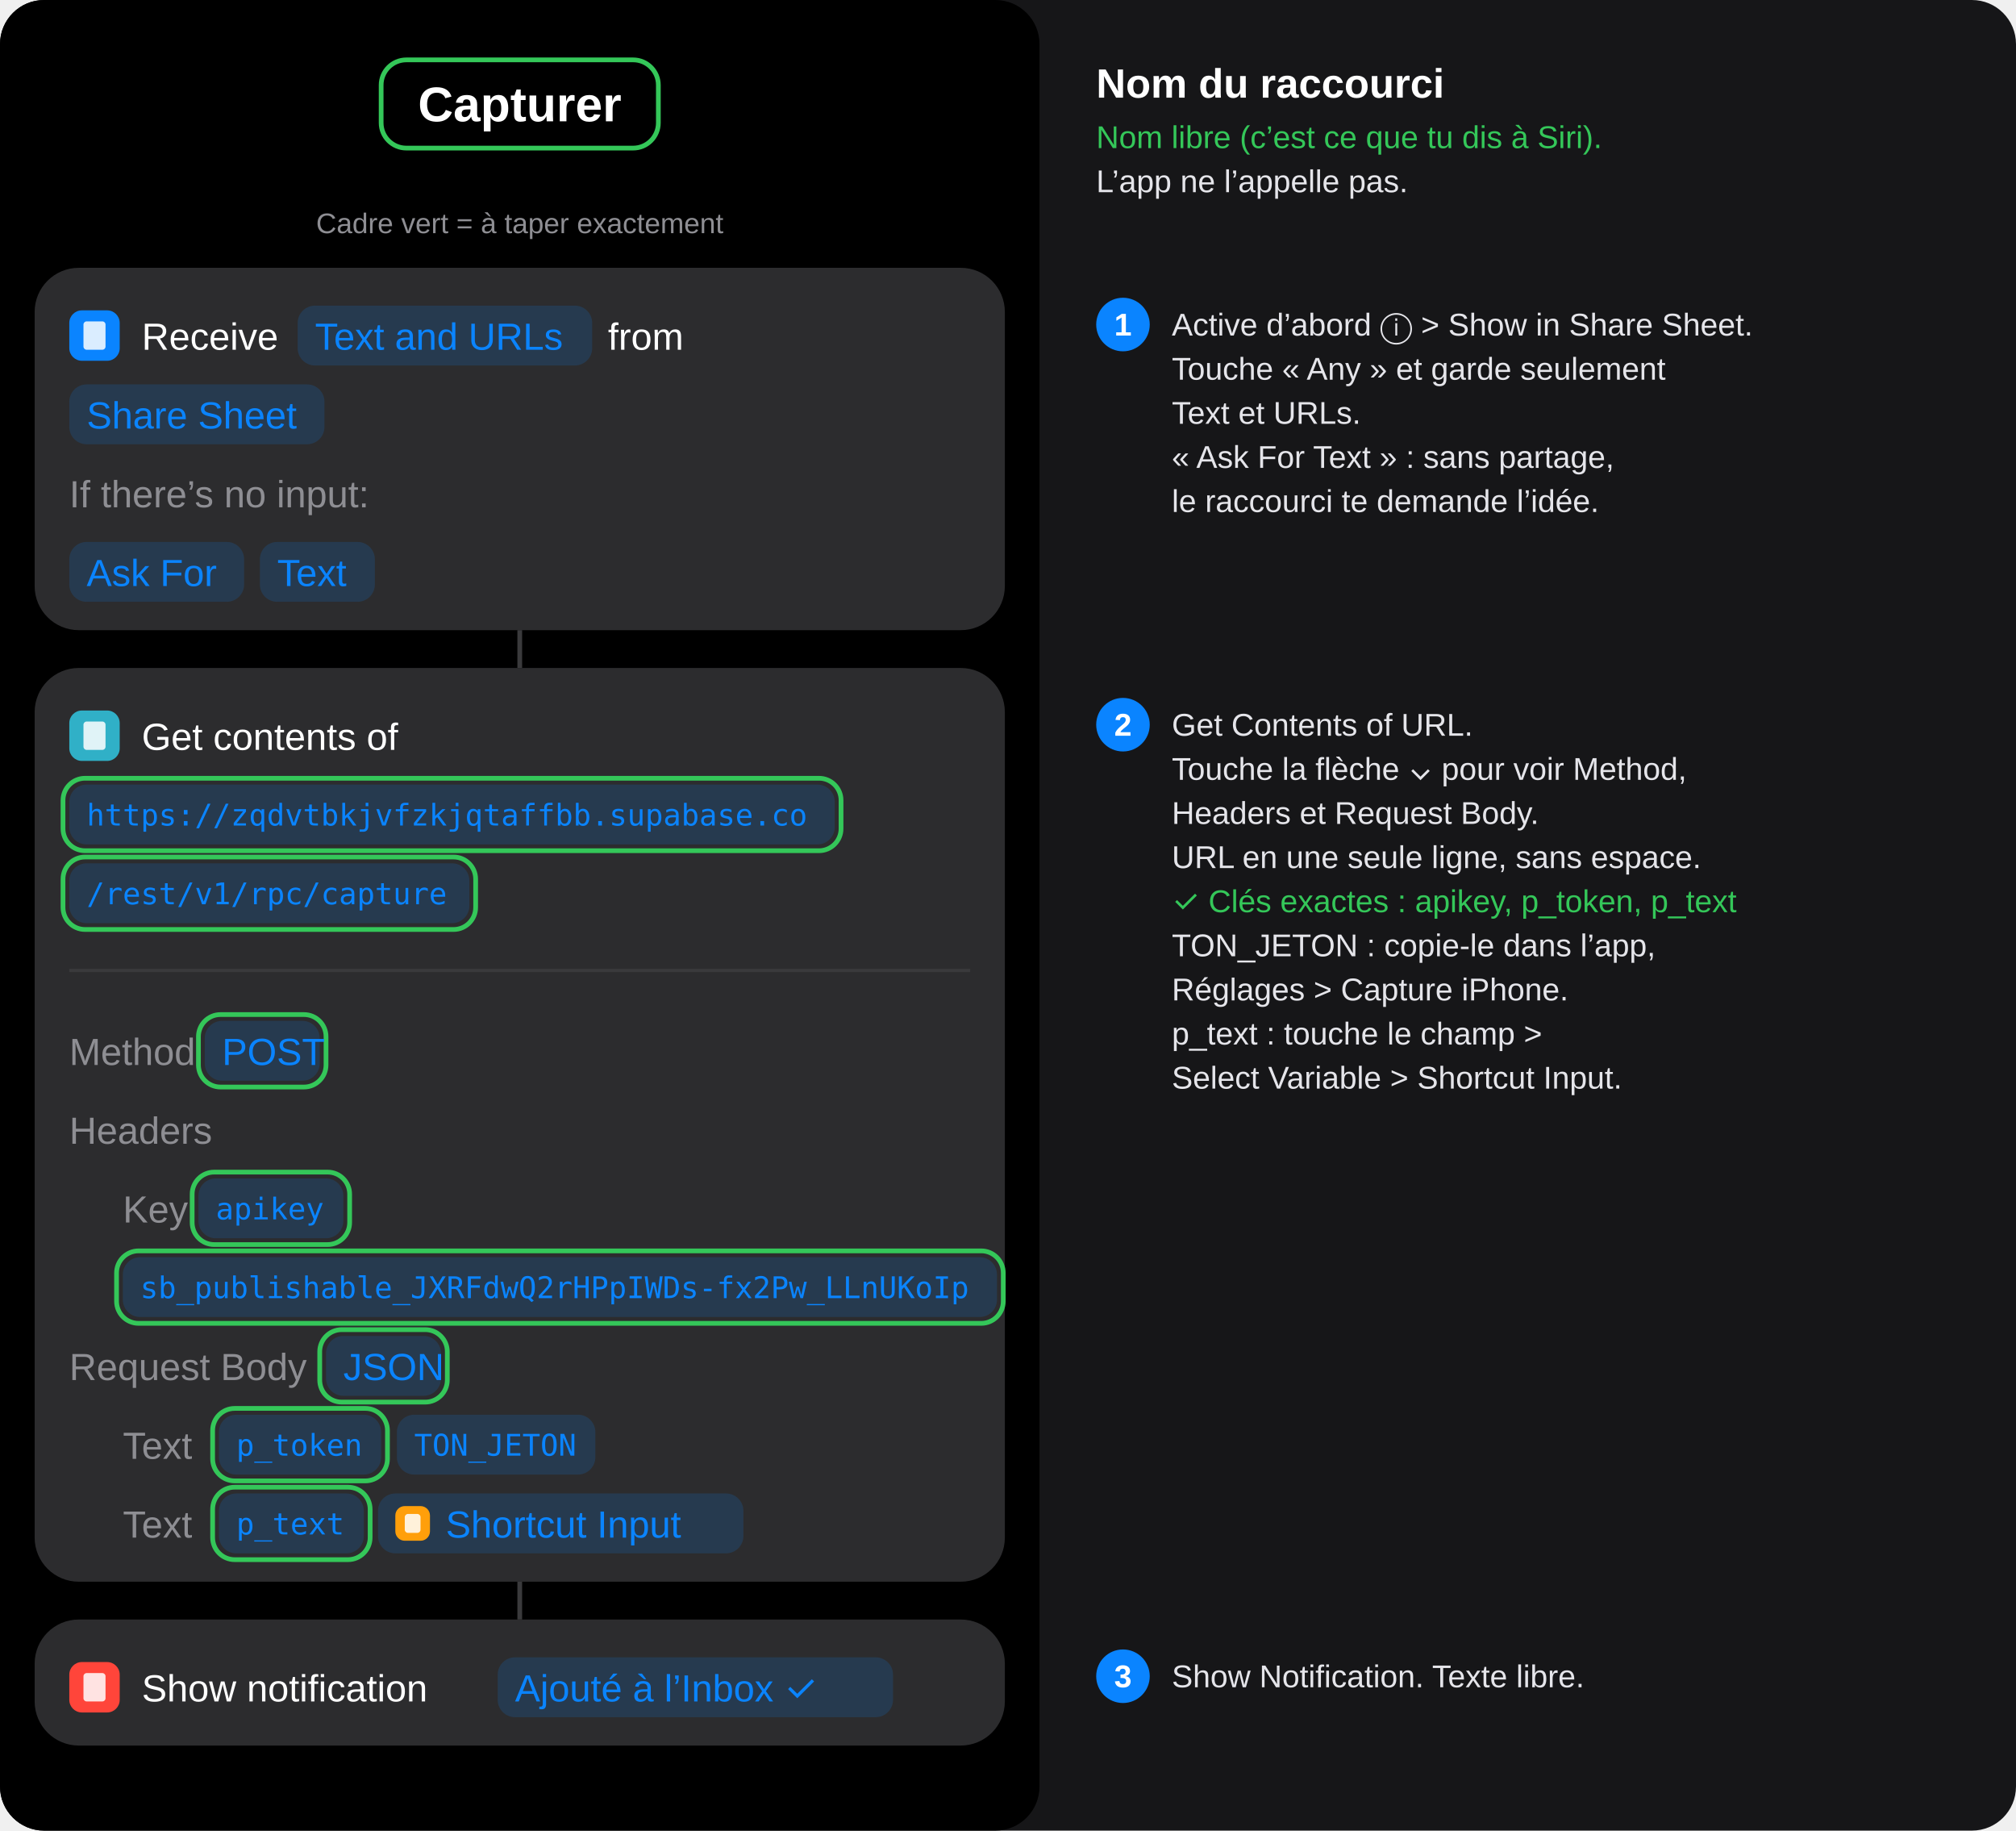
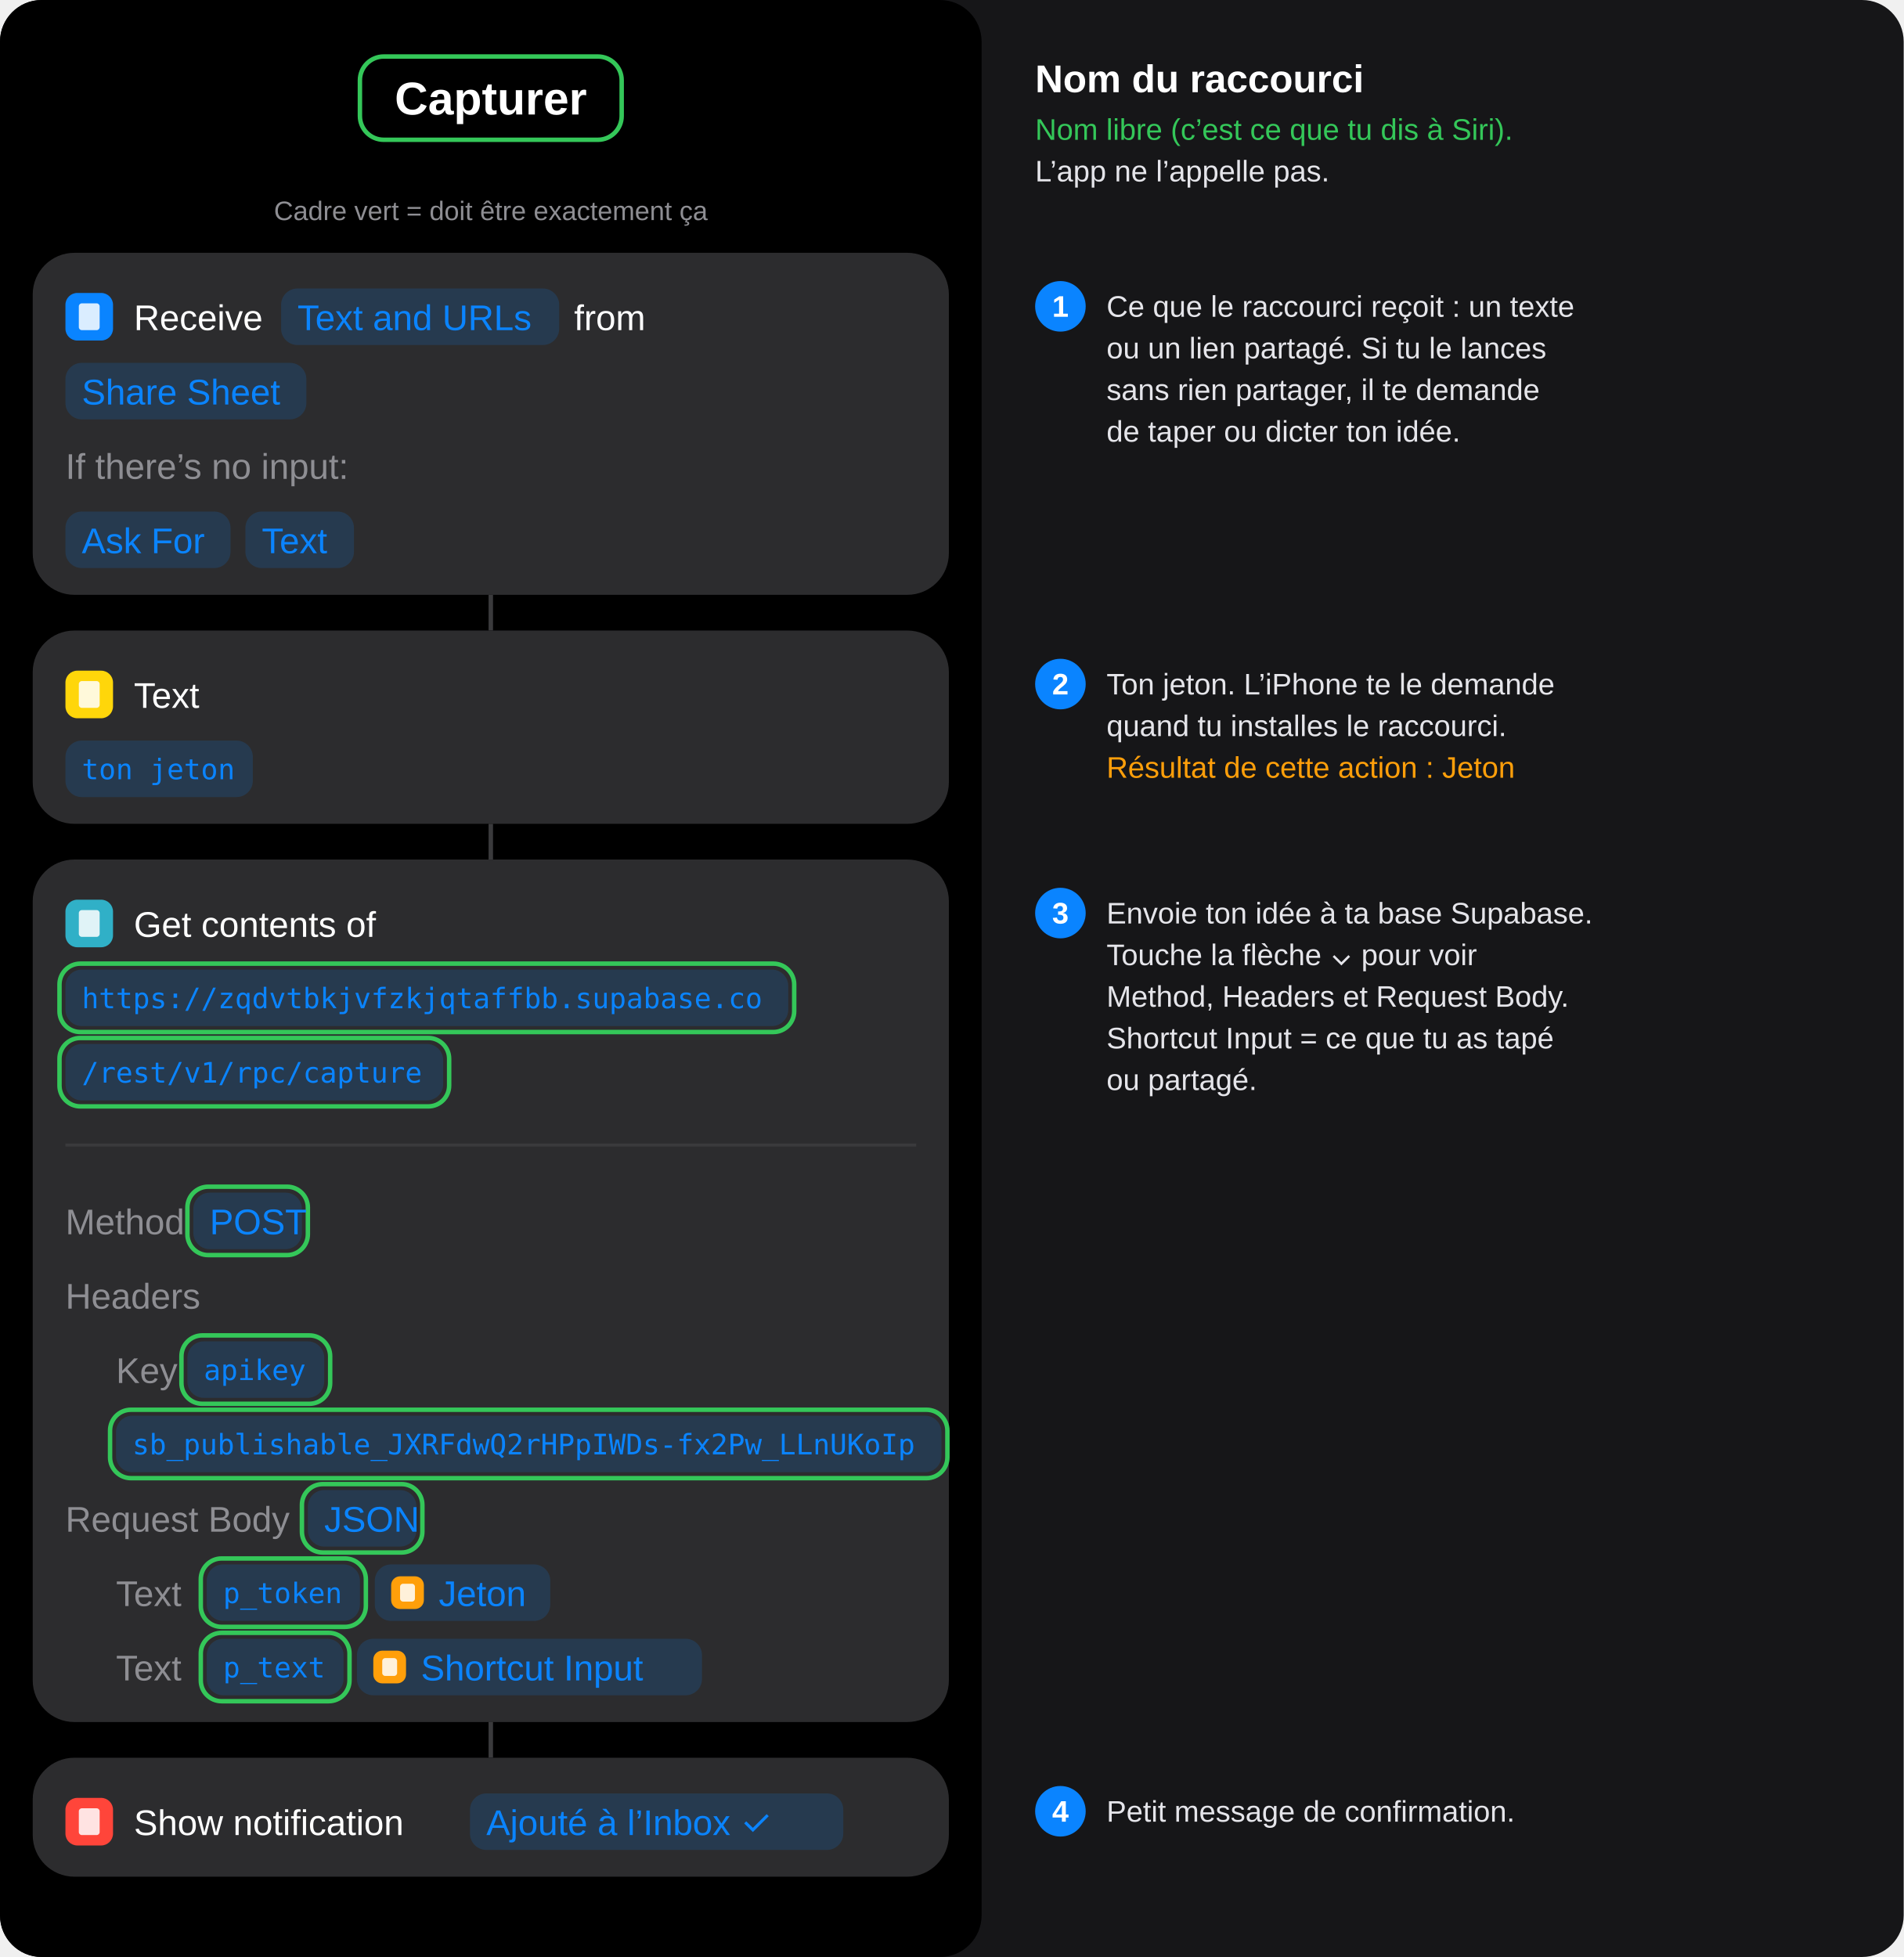
- <svg xmlns="http://www.w3.org/2000/svg" width="1280" height="1162" viewBox="0 0 1280 1162" font-family="-apple-system, BlinkMacSystemFont, 'SF Pro Text', 'Helvetica Neue', Arial, sans-serif">
-   <rect width="1280" height="1162" fill="#161618" rx="28" />
-   <rect width="660" height="1162" fill="#000" rx="28" />
+ <svg xmlns="http://www.w3.org/2000/svg" width="1280" height="1316" viewBox="0 0 1280 1316" font-family="-apple-system, BlinkMacSystemFont, 'SF Pro Text', 'Helvetica Neue', Arial, sans-serif">
+   <rect width="1280" height="1316" fill="#161618" rx="28" />
+   <rect width="660" height="1316" fill="#000" rx="28" />
  <rect x="242" y="38" width="176" height="56" rx="16" fill="none" stroke="#34c759" stroke-width="3" />
  <text x="330" y="77" font-size="31" fill="#fff" font-weight="600" text-anchor="middle">Capturer</text>
  <text x="696" y="62" font-size="26" fill="#fff" font-weight="600" text-anchor="start">Nom du raccourci</text>
  <text x="696" y="94" font-size="20" fill="#34c759" font-weight="400" text-anchor="start">Nom libre (c’est ce que tu dis à Siri).</text>
  <text x="696" y="122" font-size="20" fill="#e5e5ea" font-weight="400" text-anchor="start">L’app ne l’appelle pas.</text>
-   <text x="330" y="148" font-size="18" fill="#8e8e93" font-weight="400" text-anchor="middle">Cadre vert = à taper exactement</text>
+   <text x="330" y="148" font-size="18" fill="#8e8e93" font-weight="400" text-anchor="middle">Cadre vert = doit être exactement ça</text>
  <rect x="22" y="170" width="616" height="230" rx="28" fill="#2c2c2e" />
  <rect x="44" y="197" width="32" height="32" rx="8" fill="#0a84ff" />
  <rect x="53" y="204" width="14" height="18" rx="2" fill="#fff" opacity=".85" />
  <text x="90" y="222" font-size="24" fill="#fff" font-weight="400" text-anchor="start">Receive</text>
  <rect x="189" y="194" width="187" height="38" rx="11" fill="#0a84ff" fill-opacity=".16" />
  <text x="200" y="222" font-size="24" fill="#0a84ff" font-weight="400" text-anchor="start">Text and URLs</text>
  <text x="386" y="222" font-size="24" fill="#fff" font-weight="400" text-anchor="start">from</text>
  <rect x="44" y="244" width="162" height="38" rx="11" fill="#0a84ff" fill-opacity=".16" />
  <text x="55" y="272" font-size="24" fill="#0a84ff" font-weight="400" text-anchor="start">Share Sheet</text>
  <text x="44" y="322" font-size="24" fill="#8e8e93" font-weight="400" text-anchor="start">If there’s no input:</text>
  <rect x="44" y="344" width="111" height="38" rx="11" fill="#0a84ff" fill-opacity=".16" />
  <text x="55" y="372" font-size="24" fill="#0a84ff" font-weight="400" text-anchor="start">Ask For</text>
  <rect x="165" y="344" width="73" height="38" rx="11" fill="#0a84ff" fill-opacity=".16" />
  <text x="176" y="372" font-size="24" fill="#0a84ff" font-weight="400" text-anchor="start">Text</text>
  <circle cx="713" cy="206" r="17" fill="#0a84ff" />
  <text x="713" y="213" font-size="20" fill="#fff" font-weight="600" text-anchor="middle">1</text>
-   <text x="744" y="213" font-size="20" fill="#e5e5ea" font-weight="400" text-anchor="start">Active d’abord ⓘ &gt; Show in Share Sheet.</text>
-   <text x="744" y="241" font-size="20" fill="#e5e5ea" font-weight="400" text-anchor="start">Touche « Any » et garde seulement</text>
-   <text x="744" y="269" font-size="20" fill="#e5e5ea" font-weight="400" text-anchor="start">Text et URLs.</text>
-   <text x="744" y="297" font-size="20" fill="#e5e5ea" font-weight="400" text-anchor="start">« Ask For Text » : sans partage,</text>
-   <text x="744" y="325" font-size="20" fill="#e5e5ea" font-weight="400" text-anchor="start">le raccourci te demande l’idée.</text>
+   <text x="744" y="213" font-size="20" fill="#e5e5ea" font-weight="400" text-anchor="start">Ce que le raccourci reçoit : un texte</text>
+   <text x="744" y="241" font-size="20" fill="#e5e5ea" font-weight="400" text-anchor="start">ou un lien partagé. Si tu le lances</text>
+   <text x="744" y="269" font-size="20" fill="#e5e5ea" font-weight="400" text-anchor="start">sans rien partager, il te demande</text>
+   <text x="744" y="297" font-size="20" fill="#e5e5ea" font-weight="400" text-anchor="start">de taper ou dicter ton idée.</text>
  <line x1="330.0" y1="400" x2="330.0" y2="424" stroke="#3a3a3c" stroke-width="3" />
-   <rect x="22" y="424" width="616" height="580" rx="28" fill="#2c2c2e" />
-   <rect x="44" y="451" width="32" height="32" rx="8" fill="#30b0c7" />
+   <rect x="22" y="424" width="616" height="130" rx="28" fill="#2c2c2e" />
+   <rect x="44" y="451" width="32" height="32" rx="8" fill="#ffd60a" />
  <rect x="53" y="458" width="14" height="18" rx="2" fill="#fff" opacity=".85" />
-   <text x="90" y="476" font-size="24" fill="#fff" font-weight="400" text-anchor="start">Get contents of</text>
-   <rect x="44" y="498" width="486" height="38" rx="11" fill="#0a84ff" fill-opacity=".16" />
-   <rect x="40" y="494" width="494" height="46" rx="14" fill="none" stroke="#34c759" stroke-width="3" />
-   <text x="55" y="524" font-size="19" fill="#0a84ff" font-weight="400" text-anchor="start" font-family="ui-monospace, 'SF Mono', Menlo, Consolas, monospace">https://zqdvtbkjvfzkjqtaffbb.supabase.co</text>
-   <rect x="44" y="548" width="254" height="38" rx="11" fill="#0a84ff" fill-opacity=".16" />
-   <rect x="40" y="544" width="262" height="46" rx="14" fill="none" stroke="#34c759" stroke-width="3" />
-   <text x="55" y="574" font-size="19" fill="#0a84ff" font-weight="400" text-anchor="start" font-family="ui-monospace, 'SF Mono', Menlo, Consolas, monospace">/rest/v1/rpc/capture</text>
-   <line x1="44" y1="616" x2="616" y2="616" stroke="#3a3a3c" stroke-width="2" />
-   <text x="44" y="676" font-size="24" fill="#8e8e93" font-weight="400" text-anchor="start">Method</text>
-   <rect x="130" y="648" width="73" height="38" rx="11" fill="#0a84ff" fill-opacity=".16" />
-   <rect x="126" y="644" width="81" height="46" rx="14" fill="none" stroke="#34c759" stroke-width="3" />
-   <text x="141" y="676" font-size="24" fill="#0a84ff" font-weight="400" text-anchor="start">POST</text>
-   <text x="44" y="726" font-size="24" fill="#8e8e93" font-weight="400" text-anchor="start">Headers</text>
-   <text x="78" y="776" font-size="24" fill="#8e8e93" font-weight="400" text-anchor="start">Key</text>
-   <rect x="126" y="748" width="92" height="38" rx="11" fill="#0a84ff" fill-opacity=".16" />
-   <rect x="122" y="744" width="100" height="46" rx="14" fill="none" stroke="#34c759" stroke-width="3" />
-   <text x="137" y="774" font-size="19" fill="#0a84ff" font-weight="400" text-anchor="start" font-family="ui-monospace, 'SF Mono', Menlo, Consolas, monospace">apikey</text>
-   <rect x="78" y="798" width="555" height="38" rx="11" fill="#0a84ff" fill-opacity=".16" />
-   <rect x="74" y="794" width="563" height="46" rx="14" fill="none" stroke="#34c759" stroke-width="3" />
-   <text x="89" y="824" font-size="19" fill="#0a84ff" font-weight="400" text-anchor="start" font-family="ui-monospace, 'SF Mono', Menlo, Consolas, monospace">sb_publishable_JXRFdwQ2rHPpIWDs-fx2Pw_LLnUKoIp</text>
-   <text x="44" y="876" font-size="24" fill="#8e8e93" font-weight="400" text-anchor="start">Request Body</text>
-   <rect x="207" y="848" width="73" height="38" rx="11" fill="#0a84ff" fill-opacity=".16" />
-   <rect x="203" y="844" width="81" height="46" rx="14" fill="none" stroke="#34c759" stroke-width="3" />
-   <text x="218" y="876" font-size="24" fill="#0a84ff" font-weight="400" text-anchor="start">JSON</text>
-   <text x="78" y="926" font-size="24" fill="#8e8e93" font-weight="400" text-anchor="start">Text</text>
-   <rect x="139" y="898" width="103" height="38" rx="11" fill="#0a84ff" fill-opacity=".16" />
-   <rect x="135" y="894" width="111" height="46" rx="14" fill="none" stroke="#34c759" stroke-width="3" />
-   <text x="150" y="924" font-size="19" fill="#0a84ff" font-weight="400" text-anchor="start" font-family="ui-monospace, 'SF Mono', Menlo, Consolas, monospace">p_token</text>
-   <rect x="252" y="898" width="126" height="38" rx="11" fill="#0a84ff" fill-opacity=".16" />
-   <text x="263" y="924" font-size="19" fill="#0a84ff" font-weight="400" text-anchor="start" font-family="ui-monospace, 'SF Mono', Menlo, Consolas, monospace">TON_JETON</text>
-   <text x="78" y="976" font-size="24" fill="#8e8e93" font-weight="400" text-anchor="start">Text</text>
-   <rect x="139" y="948" width="92" height="38" rx="11" fill="#0a84ff" fill-opacity=".16" />
-   <rect x="135" y="944" width="100" height="46" rx="14" fill="none" stroke="#34c759" stroke-width="3" />
-   <text x="150" y="974" font-size="19" fill="#0a84ff" font-weight="400" text-anchor="start" font-family="ui-monospace, 'SF Mono', Menlo, Consolas, monospace">p_text</text>
-   <rect x="240" y="948" width="232" height="38" rx="11" fill="#0a84ff" fill-opacity=".16" />
-   <rect x="251" y="956" width="22" height="22" rx="6" fill="#ff9f0a" />
-   <rect x="257" y="961" width="10" height="12" rx="2" fill="#fff" opacity=".85" />
-   <text x="283" y="976" font-size="24" fill="#0a84ff" font-weight="400" text-anchor="start">Shortcut Input</text>
+   <text x="90" y="476" font-size="24" fill="#fff" font-weight="400" text-anchor="start">Text</text>
+   <rect x="44" y="498" width="126" height="38" rx="11" fill="#0a84ff" fill-opacity=".16" />
+   <text x="55" y="524" font-size="19" fill="#0a84ff" font-weight="400" text-anchor="start" font-family="ui-monospace, 'SF Mono', Menlo, Consolas, monospace">ton jeton</text>
  <circle cx="713" cy="460" r="17" fill="#0a84ff" />
  <text x="713" y="467" font-size="20" fill="#fff" font-weight="600" text-anchor="middle">2</text>
-   <text x="744" y="467" font-size="20" fill="#e5e5ea" font-weight="400" text-anchor="start">Get Contents of URL.</text>
-   <text x="744" y="495" font-size="20" fill="#e5e5ea" font-weight="400" text-anchor="start">Touche la flèche ⌄ pour voir Method,</text>
-   <text x="744" y="523" font-size="20" fill="#e5e5ea" font-weight="400" text-anchor="start">Headers et Request Body.</text>
-   <text x="744" y="551" font-size="20" fill="#e5e5ea" font-weight="400" text-anchor="start">URL en une seule ligne, sans espace.</text>
-   <text x="744" y="579" font-size="20" fill="#34c759" font-weight="400" text-anchor="start">✓ Clés exactes : apikey, p_token, p_text</text>
-   <text x="744" y="607" font-size="20" fill="#e5e5ea" font-weight="400" text-anchor="start">TON_JETON : copie-le dans l’app,</text>
-   <text x="744" y="635" font-size="20" fill="#e5e5ea" font-weight="400" text-anchor="start">Réglages &gt; Capture iPhone.</text>
-   <text x="744" y="663" font-size="20" fill="#e5e5ea" font-weight="400" text-anchor="start">p_text : touche le champ &gt;</text>
-   <text x="744" y="691" font-size="20" fill="#e5e5ea" font-weight="400" text-anchor="start">Select Variable &gt; Shortcut Input.</text>
-   <line x1="330.0" y1="1004" x2="330.0" y2="1028" stroke="#3a3a3c" stroke-width="3" />
-   <rect x="22" y="1028" width="616" height="80" rx="28" fill="#2c2c2e" />
-   <rect x="44" y="1055" width="32" height="32" rx="8" fill="#ff453a" />
-   <rect x="53" y="1062" width="14" height="18" rx="2" fill="#fff" opacity=".85" />
-   <text x="90" y="1080" font-size="24" fill="#fff" font-weight="400" text-anchor="start">Show notification</text>
-   <rect x="316" y="1052" width="251" height="38" rx="11" fill="#0a84ff" fill-opacity=".16" />
-   <text x="327" y="1080" font-size="24" fill="#0a84ff" font-weight="400" text-anchor="start">Ajouté à l’Inbox ✓</text>
-   <circle cx="713" cy="1064" r="17" fill="#0a84ff" />
-   <text x="713" y="1071" font-size="20" fill="#fff" font-weight="600" text-anchor="middle">3</text>
-   <text x="744" y="1071" font-size="20" fill="#e5e5ea" font-weight="400" text-anchor="start">Show Notification. Texte libre.</text>
+   <text x="744" y="467" font-size="20" fill="#e5e5ea" font-weight="400" text-anchor="start">Ton jeton. L’iPhone te le demande</text>
+   <text x="744" y="495" font-size="20" fill="#e5e5ea" font-weight="400" text-anchor="start">quand tu installes le raccourci.</text>
+   <text x="744" y="523" font-size="20" fill="#ff9f0a" font-weight="400" text-anchor="start">Résultat de cette action : Jeton</text>
+   <line x1="330.0" y1="554" x2="330.0" y2="578" stroke="#3a3a3c" stroke-width="3" />
+   <rect x="22" y="578" width="616" height="580" rx="28" fill="#2c2c2e" />
+   <rect x="44" y="605" width="32" height="32" rx="8" fill="#30b0c7" />
+   <rect x="53" y="612" width="14" height="18" rx="2" fill="#fff" opacity=".85" />
+   <text x="90" y="630" font-size="24" fill="#fff" font-weight="400" text-anchor="start">Get contents of</text>
+   <rect x="44" y="652" width="486" height="38" rx="11" fill="#0a84ff" fill-opacity=".16" />
+   <rect x="40" y="648" width="494" height="46" rx="14" fill="none" stroke="#34c759" stroke-width="3" />
+   <text x="55" y="678" font-size="19" fill="#0a84ff" font-weight="400" text-anchor="start" font-family="ui-monospace, 'SF Mono', Menlo, Consolas, monospace">https://zqdvtbkjvfzkjqtaffbb.supabase.co</text>
+   <rect x="44" y="702" width="254" height="38" rx="11" fill="#0a84ff" fill-opacity=".16" />
+   <rect x="40" y="698" width="262" height="46" rx="14" fill="none" stroke="#34c759" stroke-width="3" />
+   <text x="55" y="728" font-size="19" fill="#0a84ff" font-weight="400" text-anchor="start" font-family="ui-monospace, 'SF Mono', Menlo, Consolas, monospace">/rest/v1/rpc/capture</text>
+   <line x1="44" y1="770" x2="616" y2="770" stroke="#3a3a3c" stroke-width="2" />
+   <text x="44" y="830" font-size="24" fill="#8e8e93" font-weight="400" text-anchor="start">Method</text>
+   <rect x="130" y="802" width="73" height="38" rx="11" fill="#0a84ff" fill-opacity=".16" />
+   <rect x="126" y="798" width="81" height="46" rx="14" fill="none" stroke="#34c759" stroke-width="3" />
+   <text x="141" y="830" font-size="24" fill="#0a84ff" font-weight="400" text-anchor="start">POST</text>
+   <text x="44" y="880" font-size="24" fill="#8e8e93" font-weight="400" text-anchor="start">Headers</text>
+   <text x="78" y="930" font-size="24" fill="#8e8e93" font-weight="400" text-anchor="start">Key</text>
+   <rect x="126" y="902" width="92" height="38" rx="11" fill="#0a84ff" fill-opacity=".16" />
+   <rect x="122" y="898" width="100" height="46" rx="14" fill="none" stroke="#34c759" stroke-width="3" />
+   <text x="137" y="928" font-size="19" fill="#0a84ff" font-weight="400" text-anchor="start" font-family="ui-monospace, 'SF Mono', Menlo, Consolas, monospace">apikey</text>
+   <rect x="78" y="952" width="555" height="38" rx="11" fill="#0a84ff" fill-opacity=".16" />
+   <rect x="74" y="948" width="563" height="46" rx="14" fill="none" stroke="#34c759" stroke-width="3" />
+   <text x="89" y="978" font-size="19" fill="#0a84ff" font-weight="400" text-anchor="start" font-family="ui-monospace, 'SF Mono', Menlo, Consolas, monospace">sb_publishable_JXRFdwQ2rHPpIWDs-fx2Pw_LLnUKoIp</text>
+   <text x="44" y="1030" font-size="24" fill="#8e8e93" font-weight="400" text-anchor="start">Request Body</text>
+   <rect x="207" y="1002" width="73" height="38" rx="11" fill="#0a84ff" fill-opacity=".16" />
+   <rect x="203" y="998" width="81" height="46" rx="14" fill="none" stroke="#34c759" stroke-width="3" />
+   <text x="218" y="1030" font-size="24" fill="#0a84ff" font-weight="400" text-anchor="start">JSON</text>
+   <text x="78" y="1080" font-size="24" fill="#8e8e93" font-weight="400" text-anchor="start">Text</text>
+   <rect x="139" y="1052" width="103" height="38" rx="11" fill="#0a84ff" fill-opacity=".16" />
+   <rect x="135" y="1048" width="111" height="46" rx="14" fill="none" stroke="#34c759" stroke-width="3" />
+   <text x="150" y="1078" font-size="19" fill="#0a84ff" font-weight="400" text-anchor="start" font-family="ui-monospace, 'SF Mono', Menlo, Consolas, monospace">p_token</text>
+   <rect x="252" y="1052" width="118" height="38" rx="11" fill="#0a84ff" fill-opacity=".16" />
+   <rect x="263" y="1060" width="22" height="22" rx="6" fill="#ff9f0a" />
+   <rect x="269" y="1065" width="10" height="12" rx="2" fill="#fff" opacity=".85" />
+   <text x="295" y="1080" font-size="24" fill="#0a84ff" font-weight="400" text-anchor="start">Jeton</text>
+   <text x="78" y="1130" font-size="24" fill="#8e8e93" font-weight="400" text-anchor="start">Text</text>
+   <rect x="139" y="1102" width="92" height="38" rx="11" fill="#0a84ff" fill-opacity=".16" />
+   <rect x="135" y="1098" width="100" height="46" rx="14" fill="none" stroke="#34c759" stroke-width="3" />
+   <text x="150" y="1128" font-size="19" fill="#0a84ff" font-weight="400" text-anchor="start" font-family="ui-monospace, 'SF Mono', Menlo, Consolas, monospace">p_text</text>
+   <rect x="240" y="1102" width="232" height="38" rx="11" fill="#0a84ff" fill-opacity=".16" />
+   <rect x="251" y="1110" width="22" height="22" rx="6" fill="#ff9f0a" />
+   <rect x="257" y="1115" width="10" height="12" rx="2" fill="#fff" opacity=".85" />
+   <text x="283" y="1130" font-size="24" fill="#0a84ff" font-weight="400" text-anchor="start">Shortcut Input</text>
+   <circle cx="713" cy="614" r="17" fill="#0a84ff" />
+   <text x="713" y="621" font-size="20" fill="#fff" font-weight="600" text-anchor="middle">3</text>
+   <text x="744" y="621" font-size="20" fill="#e5e5ea" font-weight="400" text-anchor="start">Envoie ton idée à ta base Supabase.</text>
+   <text x="744" y="649" font-size="20" fill="#e5e5ea" font-weight="400" text-anchor="start">Touche la flèche ⌄ pour voir</text>
+   <text x="744" y="677" font-size="20" fill="#e5e5ea" font-weight="400" text-anchor="start">Method, Headers et Request Body.</text>
+   <text x="744" y="705" font-size="20" fill="#e5e5ea" font-weight="400" text-anchor="start">Shortcut Input = ce que tu as tapé</text>
+   <text x="744" y="733" font-size="20" fill="#e5e5ea" font-weight="400" text-anchor="start">ou partagé.</text>
+   <line x1="330.0" y1="1158" x2="330.0" y2="1182" stroke="#3a3a3c" stroke-width="3" />
+   <rect x="22" y="1182" width="616" height="80" rx="28" fill="#2c2c2e" />
+   <rect x="44" y="1209" width="32" height="32" rx="8" fill="#ff453a" />
+   <rect x="53" y="1216" width="14" height="18" rx="2" fill="#fff" opacity=".85" />
+   <text x="90" y="1234" font-size="24" fill="#fff" font-weight="400" text-anchor="start">Show notification</text>
+   <rect x="316" y="1206" width="251" height="38" rx="11" fill="#0a84ff" fill-opacity=".16" />
+   <text x="327" y="1234" font-size="24" fill="#0a84ff" font-weight="400" text-anchor="start">Ajouté à l’Inbox ✓</text>
+   <circle cx="713" cy="1218" r="17" fill="#0a84ff" />
+   <text x="713" y="1225" font-size="20" fill="#fff" font-weight="600" text-anchor="middle">4</text>
+   <text x="744" y="1225" font-size="20" fill="#e5e5ea" font-weight="400" text-anchor="start">Petit message de confirmation.</text>
</svg>
